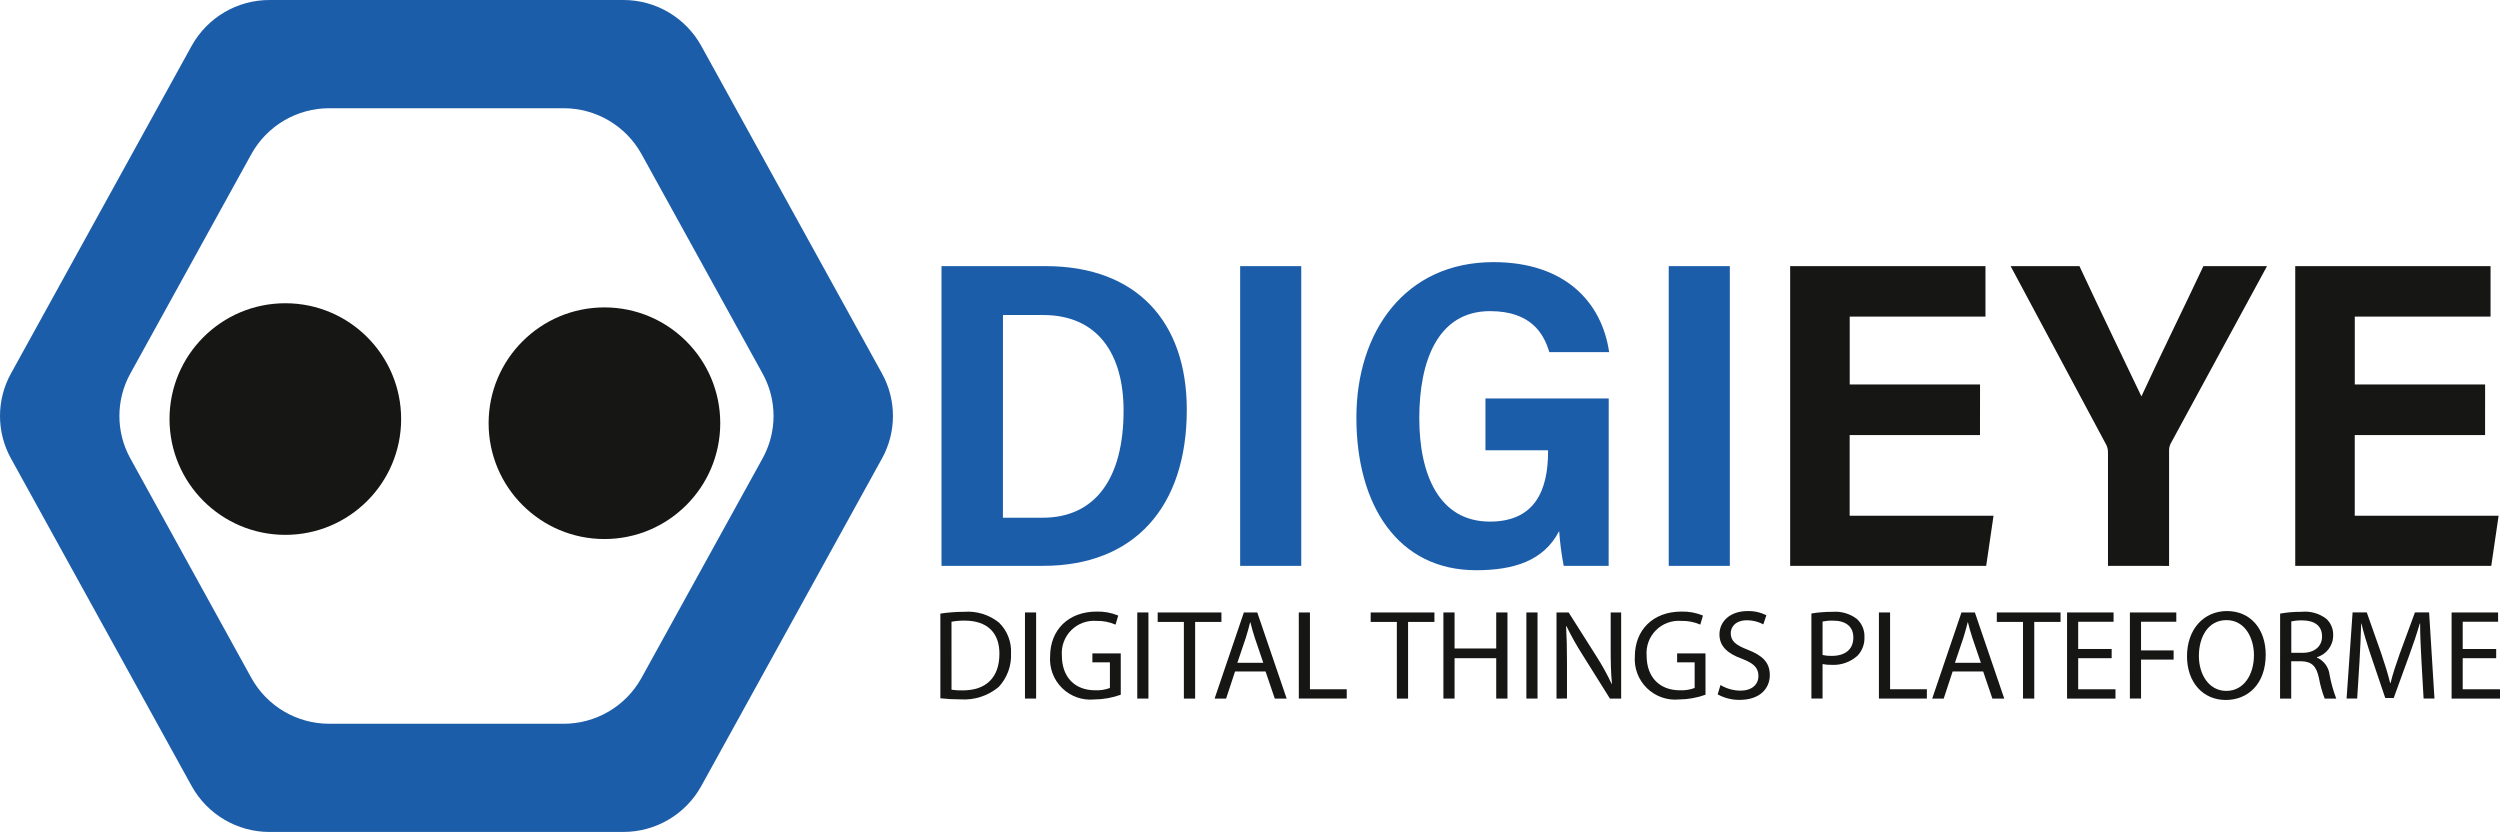
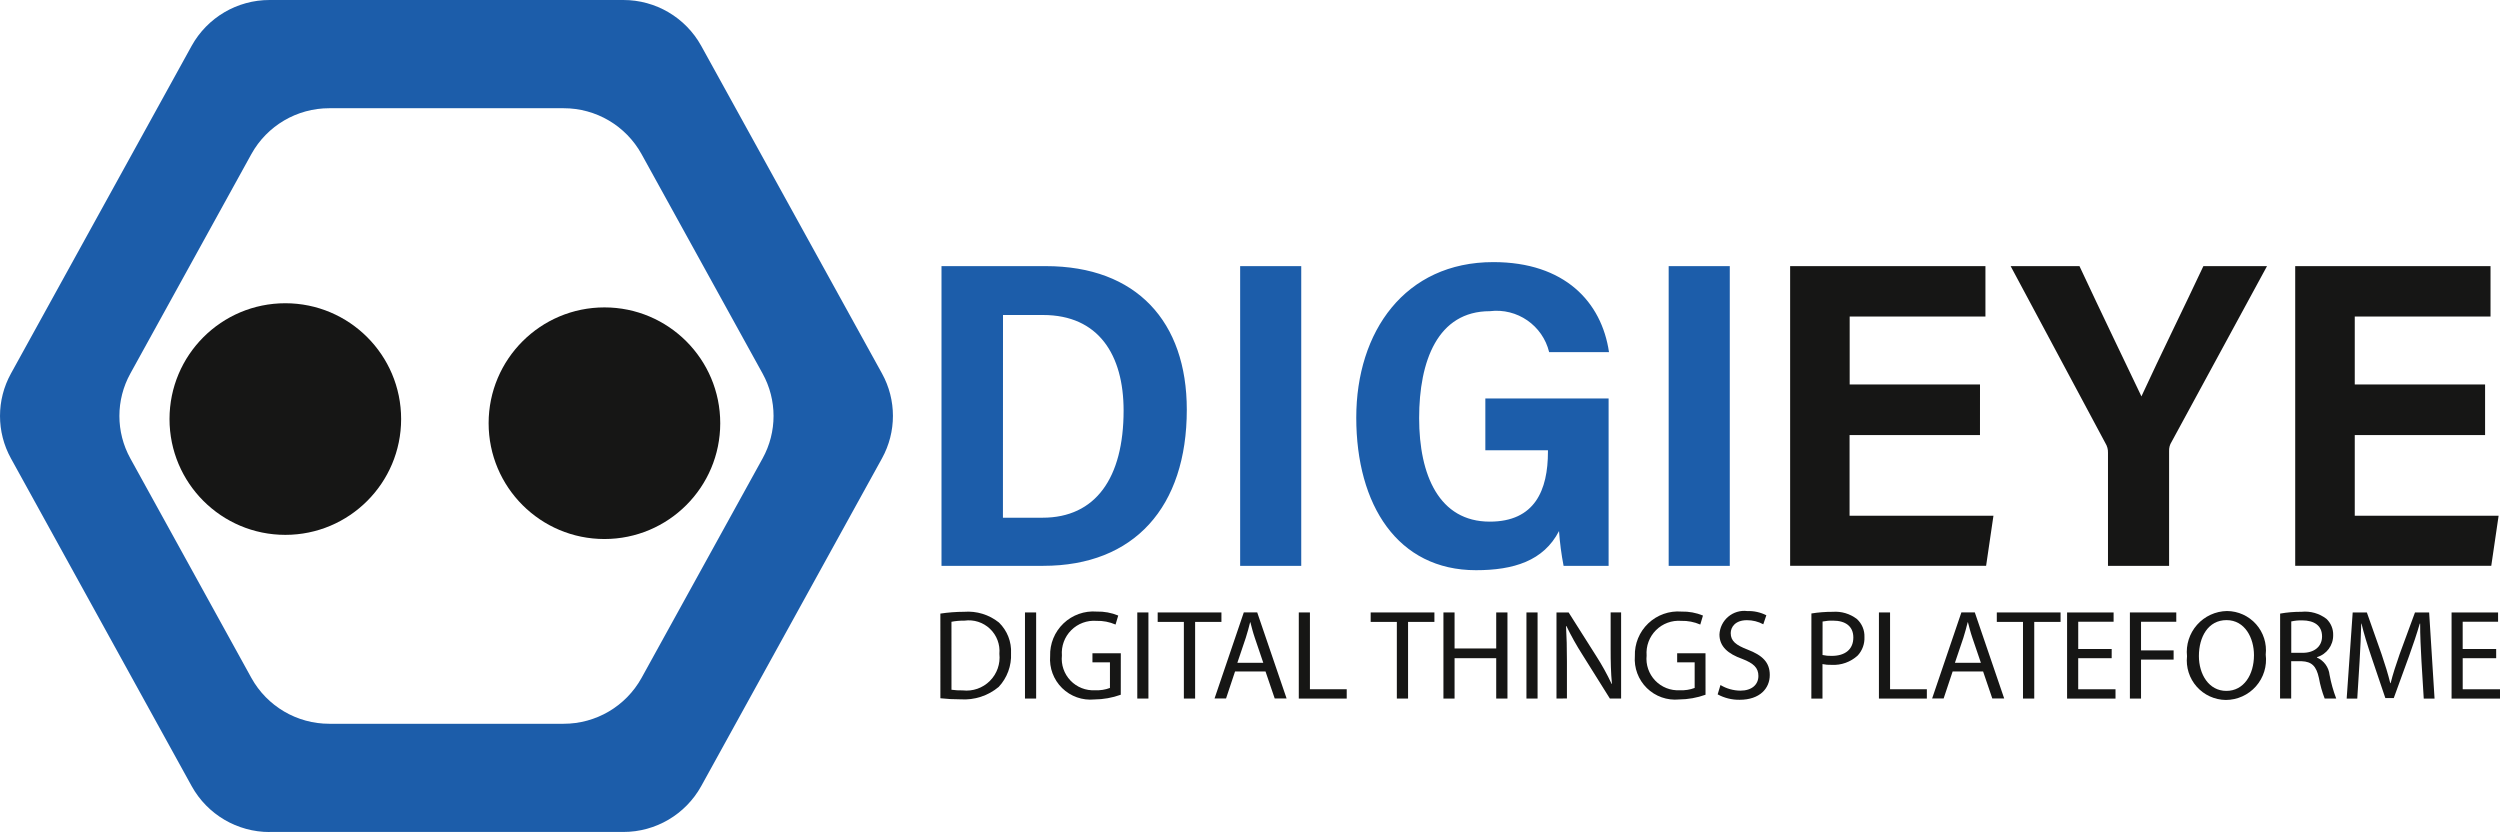
- <svg xmlns="http://www.w3.org/2000/svg" width="313.727" height="104.403" viewBox="0 0 313.727 104.403">
-   <g id="Calque_2" data-name="Calque 2" transform="translate(0)">
+ <svg xmlns="http://www.w3.org/2000/svg" width="138.808" height="46.193" viewBox="0 0 138.808 46.193">
+   <g id="Calque_2" data-name="Calque 2" transform="translate(0 0)">
    <g id="Layer_1" data-name="Layer 1" transform="translate(0 0)">
-       <path id="Path_244" data-name="Path 244" d="M33.837,104.4H78.219A11.162,11.162,0,0,0,88,98.65l22.687-41.127a11.01,11.01,0,0,0,0-10.643L88,5.754A11.162,11.162,0,0,0,78.219,0H33.837A11.167,11.167,0,0,0,24.05,5.754L1.371,46.88a11.01,11.01,0,0,0,0,10.643L24.057,98.65a11.167,11.167,0,0,0,9.786,5.754m7.483-90.821h29.4a11.162,11.162,0,0,1,9.778,5.753L95.7,46.88a11,11,0,0,1,0,10.643l-15.2,27.55a11.16,11.16,0,0,1-9.778,5.752h-29.4a11.164,11.164,0,0,1-9.78-5.753L16.355,57.523a11.01,11.01,0,0,1,0-10.643L31.547,19.332a11.166,11.166,0,0,1,9.78-5.75" transform="translate(0 0)" fill="#1c5daa" />
-       <path id="Path_245" data-name="Path 245" d="M158.68,301.055a14.533,14.533,0,1,1,14.533,14.532,14.534,14.534,0,0,1-14.533-14.532" transform="translate(-137.407 -248.467)" fill="#161615" />
-       <path id="Path_246" data-name="Path 246" d="M460.81,304.994a14.534,14.534,0,1,1,14.534,14.534,14.533,14.533,0,0,1-14.534-14.534" transform="translate(-399.493 -251.884)" fill="#161615" />
-       <path id="Path_247" data-name="Path 247" d="M903.132,248.521c11.429,0,17.711,6.993,17.711,18.011,0,12.225-6.6,19.6-18.01,19.6H890.06V248.521Zm-5.362,31.573h4.976c6.656,0,10.163-4.987,10.163-13.445,0-6.99-3.144-11.992-10.108-11.992h-5.026Zm37.435-31.573v37.612h-7.667V248.521Zm38.577,37.612h-5.64a35.995,35.995,0,0,1-.571-4.366c-1.935,3.754-5.708,4.915-10.422,4.915-9.839,0-15.024-8.19-15.024-19.143,0-10.8,6.112-19.519,17.2-19.519,8.957,0,13.6,5,14.52,11.291h-7.511c-.7-2.37-2.339-5.141-7.44-5.141-6.546,0-8.876,6.251-8.876,13.419,0,7.139,2.512,12.992,8.861,12.992,5.664,0,7.3-3.949,7.3-8.778v-.177h-7.857v-6.5h15.469Zm15.207-37.612v37.612h-7.668V248.521Z" transform="translate(-771.911 -215.125)" fill="#1c5daa" />
-       <path id="Path_248" data-name="Path 248" d="M1715.425,272.959H1699.07v10.124h18.055l-.922,6.289h-24.6V251.76h24.51v6.333h-17.036v8.521h16.355Zm16.062,16.413V275.2a2.134,2.134,0,0,0-.323-1.216l-11.894-22.22h8.637c2.644,5.664,6.1,12.84,7.776,16.345,2.465-5.35,5.33-11.127,7.776-16.345h7.986l-11.981,22.06a1.959,1.959,0,0,0-.31,1.156v14.4Zm47.323-16.413h-16.355v10.124h18.053l-.922,6.289h-24.6V251.76h24.51v6.333h-17.037v8.521h16.355Z" transform="translate(-1466.955 -218.364)" fill="#161615" />
-       <path id="Path_249" data-name="Path 249" d="M886.41,577.274a20.112,20.112,0,0,1,2.967-.224,6.221,6.221,0,0,1,4.377,1.341,5.03,5.03,0,0,1,1.523,3.881,5.777,5.777,0,0,1-1.548,4.207,6.754,6.754,0,0,1-4.785,1.558,22.465,22.465,0,0,1-2.534-.134Zm1.4,9.556a8.774,8.774,0,0,0,1.41.08c2.983,0,4.6-1.669,4.6-4.588.016-2.547-1.428-4.167-4.377-4.167a8.035,8.035,0,0,0-1.636.142Z" transform="translate(-768.403 -500.273)" fill="#161615" />
-       <path id="Path_250" data-name="Path 250" d="M967.4,577.65v10.807H966V577.65Z" transform="translate(-837.376 -500.793)" fill="#161615" />
-       <path id="Path_251" data-name="Path 251" d="M998.735,587.265a10.047,10.047,0,0,1-3.318.593,5.07,5.07,0,0,1-5.547-5.447c.015-3.224,2.228-5.581,5.852-5.581a6.606,6.606,0,0,1,2.695.5l-.338,1.137A5.609,5.609,0,0,0,995.69,578a4.041,4.041,0,0,0-4.345,4.346c0,2.741,1.65,4.361,4.169,4.361a4.635,4.635,0,0,0,1.859-.29V583.2h-2.2v-1.122h3.559Z" transform="translate(-858.089 -500.083)" fill="#161615" />
-       <path id="Path_252" data-name="Path 252" d="M1073.257,577.65v10.807h-1.4V577.65Z" transform="translate(-929.14 -500.793)" fill="#161615" />
-       <path id="Path_253" data-name="Path 253" d="M1094.517,578.837h-3.287V577.65h8v1.187h-3.3v9.62h-1.412Z" transform="translate(-945.952 -500.793)" fill="#161615" />
-       <path id="Path_254" data-name="Path 254" d="M1147.486,585.057l-1.122,3.4h-1.444l3.672-10.807h1.682l3.688,10.807h-1.491l-1.156-3.4Zm3.542-1.089-1.056-3.112c-.241-.705-.4-1.347-.563-1.972h-.031c-.161.642-.336,1.3-.547,1.956l-1.056,3.128Z" transform="translate(-992.498 -500.793)" fill="#161615" />
-       <path id="Path_255" data-name="Path 255" d="M1224.19,577.65h1.4v9.636h4.618v1.17h-6.014Z" transform="translate(-1061.204 -500.793)" fill="#161615" />
-       <path id="Path_256" data-name="Path 256" d="M1295.284,578.837H1292V577.65h8v1.187h-3.307v9.62h-1.408Z" transform="translate(-1119.993 -500.793)" fill="#161615" />
-       <path id="Path_257" data-name="Path 257" d="M1361.986,577.65v4.521h5.228V577.65h1.41v10.807h-1.41v-5.066h-5.228v5.066h-1.4V577.65Z" transform="translate(-1179.452 -500.793)" fill="#161615" />
-       <path id="Path_258" data-name="Path 258" d="M1439.977,577.65v10.807h-1.4V577.65Z" transform="translate(-1247.031 -500.793)" fill="#161615" />
-       <path id="Path_259" data-name="Path 259" d="M1467.16,588.457V577.65h1.523l3.464,5.468a30.47,30.47,0,0,1,1.94,3.511l.032-.017c-.134-1.441-.159-2.758-.159-4.441V577.65h1.314v10.807h-1.41l-3.433-5.483a34.454,34.454,0,0,1-2.02-3.608l-.048.016c.08,1.362.113,2.661.113,4.456v4.618Z" transform="translate(-1271.834 -500.793)" fill="#161615" />
-       <path id="Path_260" data-name="Path 260" d="M1549.926,587.265a10.038,10.038,0,0,1-3.317.593,5.072,5.072,0,0,1-5.549-5.447c.016-3.224,2.229-5.581,5.852-5.581a6.6,6.6,0,0,1,2.695.5l-.337,1.134a5.611,5.611,0,0,0-2.389-.464,4.042,4.042,0,0,0-4.346,4.346c0,2.741,1.652,4.361,4.169,4.361a4.63,4.63,0,0,0,1.859-.29V583.2h-2.2v-1.122h3.558Z" transform="translate(-1335.9 -500.083)" fill="#161615" />
-       <path id="Path_261" data-name="Path 261" d="M1619.366,585.64a4.924,4.924,0,0,0,2.5.705c1.428,0,2.261-.752,2.261-1.843,0-1.01-.578-1.587-2.036-2.145-1.764-.627-2.855-1.539-2.855-3.063,0-1.684,1.4-2.933,3.5-2.933a4.914,4.914,0,0,1,2.389.528l-.383,1.138a4.313,4.313,0,0,0-2.052-.513c-1.475,0-2.037.882-2.037,1.619,0,1.011.657,1.508,2.145,2.085,1.829.707,2.758,1.587,2.758,3.176,0,1.666-1.233,3.11-3.783,3.11a5.6,5.6,0,0,1-2.758-.689Z" transform="translate(-1403.461 -499.676)" fill="#161615" />
-       <path id="Path_262" data-name="Path 262" d="M1707.38,577.256a16.315,16.315,0,0,1,2.681-.208,4.435,4.435,0,0,1,3.03.9,2.9,2.9,0,0,1,.946,2.262,3.208,3.208,0,0,1-.834,2.308,4.476,4.476,0,0,1-3.3,1.185,4.778,4.778,0,0,1-1.122-.1v4.33h-1.4Zm1.4,5.212a4.717,4.717,0,0,0,1.153.111c1.684,0,2.711-.816,2.711-2.308,0-1.427-1.01-2.116-2.547-2.116a5.852,5.852,0,0,0-1.314.111Z" transform="translate(-1480.066 -500.271)" fill="#161615" />
-       <path id="Path_263" data-name="Path 263" d="M1771,577.65h1.4v9.636h4.617v1.17H1771Z" transform="translate(-1535.213 -500.793)" fill="#161615" />
-       <path id="Path_264" data-name="Path 264" d="M1823.906,585.057l-1.122,3.4h-1.443l3.672-10.807h1.682l3.688,10.807h-1.491l-1.156-3.4Zm3.543-1.089-1.061-3.112c-.241-.705-.4-1.347-.562-1.972h-.031c-.161.642-.336,1.3-.545,1.956l-1.058,3.128Z" transform="translate(-1578.867 -500.793)" fill="#161615" />
-       <path id="Path_265" data-name="Path 265" d="M1885.488,578.837H1882.2V577.65h8v1.187h-3.3v9.62h-1.412Z" transform="translate(-1631.619 -500.793)" fill="#161615" />
-       <path id="Path_266" data-name="Path 266" d="M1956.427,583.391h-4.2v3.9h4.68v1.17h-6.077V577.65h5.837v1.169h-4.44v3.416h4.2Z" transform="translate(-1691.433 -500.793)" fill="#161615" />
-       <path id="Path_267" data-name="Path 267" d="M2009.66,577.65h5.821v1.169h-4.424v3.593h4.088v1.154h-4.088v4.89h-1.4Z" transform="translate(-1742.376 -500.793)" fill="#161615" />
-       <path id="Path_268" data-name="Path 268" d="M2072.987,581.807c0,3.72-2.26,5.692-5.017,5.692-2.855,0-4.86-2.213-4.86-5.484,0-3.431,2.133-5.675,5.018-5.675C2071.08,576.34,2072.987,578.6,2072.987,581.807Zm-8.386.177c0,2.309,1.252,4.377,3.446,4.377s3.464-2.036,3.464-4.491c0-2.145-1.122-4.392-3.447-4.392S2064.6,579.61,2064.6,581.984Z" transform="translate(-1788.661 -499.659)" fill="#161615" />
-       <path id="Path_269" data-name="Path 269" d="M2150.254,577.27a14.669,14.669,0,0,1,2.681-.224,4.4,4.4,0,0,1,3.125.882,2.684,2.684,0,0,1,.85,2.052,2.835,2.835,0,0,1-2.037,2.758v.048a2.7,2.7,0,0,1,1.589,2.18,17.142,17.142,0,0,0,.833,2.967h-1.449a14.1,14.1,0,0,1-.723-2.581c-.32-1.492-.9-2.053-2.164-2.1h-1.314v4.683h-1.4Zm1.4,4.923h1.425c1.493,0,2.438-.818,2.438-2.052,0-1.394-1.011-2.011-2.486-2.02a5.7,5.7,0,0,0-1.377.134Z" transform="translate(-1864.119 -500.269)" fill="#161615" />
-       <path id="Path_270" data-name="Path 270" d="M2221.9,583.71c-.08-1.505-.175-3.318-.161-4.665h-.048c-.369,1.268-.817,2.613-1.364,4.1l-1.908,5.243h-1.058l-1.742-5.147c-.514-1.524-.947-2.919-1.25-4.2h-.034c-.03,1.347-.111,3.16-.208,4.779l-.29,4.633h-1.33l.754-10.807h1.779l1.844,5.228c.449,1.33.819,2.516,1.091,3.638h.047c.268-1.089.658-2.279,1.139-3.638l1.924-5.228h1.779l.67,10.807h-1.363Z" transform="translate(-1918.032 -500.793)" fill="#161615" />
-       <path id="Path_271" data-name="Path 271" d="M2316.357,583.391h-4.2v3.9h4.682v1.17h-6.077V577.65h5.836v1.169h-4.44v3.416h4.2Z" transform="translate(-2003.11 -500.793)" fill="#161615" />
+       <path id="Path_244" data-name="Path 244" d="M14.971,46.193H34.608a4.938,4.938,0,0,0,4.326-2.546l10.038-18.2a4.872,4.872,0,0,0,0-4.709L38.934,2.546A4.938,4.938,0,0,0,34.608,0H14.971a4.941,4.941,0,0,0-4.33,2.546L.607,20.742a4.872,4.872,0,0,0,0,4.709l10.037,18.2a4.941,4.941,0,0,0,4.33,2.546M18.285,6.009H31.294A4.938,4.938,0,0,1,35.62,8.555l6.723,12.187a4.869,4.869,0,0,1,0,4.709L35.62,37.641a4.938,4.938,0,0,1-4.326,2.545H18.285a4.94,4.94,0,0,1-4.327-2.545L7.236,25.451a4.872,4.872,0,0,1,0-4.709L13.958,8.553a4.94,4.94,0,0,1,4.327-2.544" transform="translate(0 0)" fill="#1c5daa" />
+       <path id="Path_245" data-name="Path 245" d="M158.68,292.951a6.43,6.43,0,1,1,6.43,6.43,6.43,6.43,0,0,1-6.43-6.43" transform="translate(-149.268 -269.684)" fill="#161615" />
+       <path id="Path_246" data-name="Path 246" d="M460.81,296.89a6.43,6.43,0,1,1,6.431,6.43,6.43,6.43,0,0,1-6.431-6.43" transform="translate(-433.68 -273.392)" fill="#161615" />
+       <path id="Path_247" data-name="Path 247" d="M895.844,248.242c5.057,0,7.836,3.094,7.836,7.969,0,5.409-2.921,8.672-7.968,8.672H890.06V248.242Zm-2.373,13.969h2.2c2.945,0,4.5-2.207,4.5-5.949,0-3.093-1.391-5.306-4.472-5.306h-2.224Zm16.563-13.969v16.641h-3.392V248.242ZM927.1,264.883h-2.5a15.937,15.937,0,0,1-.253-1.932c-.856,1.661-2.526,2.174-4.611,2.174-4.353,0-6.647-3.624-6.647-8.47,0-4.777,2.7-8.636,7.609-8.636,3.963,0,6.016,2.213,6.424,5h-3.323a3.007,3.007,0,0,0-3.292-2.275c-2.9,0-3.927,2.766-3.927,5.937s1.112,5.748,3.921,5.748c2.506,0,3.231-1.747,3.231-3.884v-.078h-3.476V255.59h6.844Zm6.728-16.641v16.641h-3.393V248.242Z" transform="translate(-837.785 -233.466)" fill="#1c5daa" />
+       <path id="Path_248" data-name="Path 248" d="M1702.141,261.139H1694.9v4.479h7.989l-.408,2.782H1691.6V251.76h10.844v2.8h-7.538v3.77h7.236Zm7.107,7.262v-6.272a.944.944,0,0,0-.143-.538l-5.262-9.831h3.822c1.17,2.506,2.7,5.681,3.44,7.232,1.091-2.367,2.358-4.923,3.44-7.232h3.533l-5.3,9.76a.866.866,0,0,0-.137.511v6.37Zm20.938-7.262h-7.236v4.479h7.987l-.408,2.782h-10.886V251.76h10.845v2.8h-7.538v3.77h7.236Z" transform="translate(-1592.206 -236.984)" fill="#161615" />
+       <path id="Path_249" data-name="Path 249" d="M886.41,577.149a8.9,8.9,0,0,1,1.313-.1,2.753,2.753,0,0,1,1.937.593,2.226,2.226,0,0,1,.674,1.717,2.556,2.556,0,0,1-.685,1.861,2.988,2.988,0,0,1-2.117.689,9.94,9.94,0,0,1-1.121-.059Zm.617,4.228a3.879,3.879,0,0,0,.624.036,1.839,1.839,0,0,0,2.036-2.03,1.705,1.705,0,0,0-1.937-1.843,3.554,3.554,0,0,0-.724.063Z" transform="translate(-834.198 -543.08)" fill="#161615" />
+       <path id="Path_250" data-name="Path 250" d="M966.62,577.65v4.781H966V577.65Z" transform="translate(-909.09 -543.645)" fill="#161615" />
+       <path id="Path_251" data-name="Path 251" d="M993.793,581.447a4.445,4.445,0,0,1-1.468.262,2.243,2.243,0,0,1-2.454-2.41,2.4,2.4,0,0,1,2.589-2.469,2.923,2.923,0,0,1,1.192.22l-.149.5a2.482,2.482,0,0,0-1.057-.205,1.788,1.788,0,0,0-1.922,1.923,1.752,1.752,0,0,0,1.845,1.93,2.051,2.051,0,0,0,.823-.128v-1.424h-.972v-.5h1.575Z" transform="translate(-931.564 -542.873)" fill="#161615" />
+       <path id="Path_252" data-name="Path 252" d="M1072.478,577.65v4.781h-.618V577.65Z" transform="translate(-1008.714 -543.645)" fill="#161615" />
+       <path id="Path_253" data-name="Path 253" d="M1092.684,578.175h-1.454v-.525h3.54v.525h-1.461v4.256h-.625Z" transform="translate(-1026.952 -543.645)" fill="#161615" />
+       <path id="Path_254" data-name="Path 254" d="M1146.055,580.927l-.5,1.5h-.639l1.625-4.781h.744l1.632,4.781h-.66l-.511-1.5Zm1.567-.482-.467-1.377c-.107-.312-.178-.6-.249-.873h-.014c-.071.284-.149.574-.242.865l-.467,1.384Z" transform="translate(-1077.481 -543.645)" fill="#161615" />
+       <path id="Path_255" data-name="Path 255" d="M1224.19,577.65h.618v4.264h2.043v.518h-2.661Z" transform="translate(-1152.077 -543.645)" fill="#161615" />
+       <path id="Path_256" data-name="Path 256" d="M1293.453,578.175H1292v-.525h3.539v.525h-1.463v4.256h-.623Z" transform="translate(-1215.896 -543.645)" fill="#161615" />
+       <path id="Path_257" data-name="Path 257" d="M1361.208,577.65v2h2.313v-2h.624v4.781h-.624V580.19h-2.313v2.242h-.618V577.65Z" transform="translate(-1280.446 -543.645)" fill="#161615" />
+       <path id="Path_258" data-name="Path 258" d="M1439.2,577.65v4.781h-.618V577.65Z" transform="translate(-1353.829 -543.645)" fill="#161615" />
+       <path id="Path_259" data-name="Path 259" d="M1467.16,582.431V577.65h.674l1.532,2.419a13.479,13.479,0,0,1,.858,1.553l.014-.008c-.059-.638-.071-1.22-.071-1.965v-2h.581v4.781h-.624l-1.519-2.426a15.24,15.24,0,0,1-.894-1.6l-.021.007c.035.6.05,1.177.05,1.972v2.043Z" transform="translate(-1380.739 -543.645)" fill="#161615" />
+       <path id="Path_260" data-name="Path 260" d="M1544.983,581.447a4.44,4.44,0,0,1-1.468.262,2.244,2.244,0,0,1-2.455-2.41,2.4,2.4,0,0,1,2.589-2.469,2.92,2.92,0,0,1,1.192.22l-.149.5a2.483,2.483,0,0,0-1.057-.205,1.789,1.789,0,0,0-1.923,1.923,1.753,1.753,0,0,0,1.845,1.93,2.048,2.048,0,0,0,.823-.128v-1.424h-.972v-.5h1.574Z" transform="translate(-1450.287 -542.873)" fill="#161615" />
+       <path id="Path_261" data-name="Path 261" d="M1619.167,580.466a2.179,2.179,0,0,0,1.106.312c.632,0,1-.333,1-.815,0-.447-.256-.7-.9-.949-.781-.278-1.263-.681-1.263-1.355a1.377,1.377,0,0,1,1.547-1.3,2.174,2.174,0,0,1,1.057.234l-.17.5a1.908,1.908,0,0,0-.908-.227c-.653,0-.9.39-.9.716,0,.447.291.667.949.922.809.313,1.22.7,1.22,1.405,0,.737-.546,1.376-1.674,1.376a2.477,2.477,0,0,1-1.22-.3Z" transform="translate(-1523.641 -542.431)" fill="#161615" />
+       <path id="Path_262" data-name="Path 262" d="M1707.38,577.14a7.217,7.217,0,0,1,1.186-.092,1.962,1.962,0,0,1,1.34.4,1.284,1.284,0,0,1,.419,1,1.419,1.419,0,0,1-.369,1.021,1.98,1.98,0,0,1-1.461.524,2.112,2.112,0,0,1-.5-.043v1.916h-.618Zm.618,2.306a2.086,2.086,0,0,0,.51.049c.745,0,1.2-.361,1.2-1.021,0-.631-.447-.936-1.127-.936a2.588,2.588,0,0,0-.581.049Z" transform="translate(-1606.805 -543.078)" fill="#161615" />
+       <path id="Path_263" data-name="Path 263" d="M1771,577.65h.618v4.264h2.043v.518H1771Z" transform="translate(-1666.676 -543.645)" fill="#161615" />
+       <path id="Path_264" data-name="Path 264" d="M1822.475,580.927l-.5,1.5h-.639l1.625-4.781h.744l1.632,4.781h-.66l-.511-1.5Zm1.568-.482-.469-1.377c-.107-.312-.178-.6-.249-.873h-.014c-.071.284-.149.574-.241.865l-.468,1.384Z" transform="translate(-1714.058 -543.645)" fill="#161615" />
+       <path id="Path_265" data-name="Path 265" d="M1883.654,578.175H1882.2v-.525h3.54v.525h-1.461v4.256h-.625Z" transform="translate(-1771.331 -543.645)" fill="#161615" />
+       <path id="Path_266" data-name="Path 266" d="M1953.307,580.19h-1.858v1.724h2.071v.518h-2.689V577.65h2.583v.517h-1.964v1.511h1.858Z" transform="translate(-1836.06 -543.645)" fill="#161615" />
+       <path id="Path_267" data-name="Path 267" d="M2009.66,577.65h2.575v.517h-1.957v1.59h1.809v.511h-1.809v2.164h-.618Z" transform="translate(-1891.401 -543.645)" fill="#161615" />
+       <path id="Path_268" data-name="Path 268" d="M2067.48,578.759a2.239,2.239,0,0,1-2.22,2.518,2.192,2.192,0,0,1-2.15-2.427,2.271,2.271,0,0,1,2.22-2.511A2.177,2.177,0,0,1,2067.48,578.759Zm-3.71.078c0,1.021.554,1.937,1.525,1.937s1.533-.9,1.533-1.987c0-.949-.5-1.943-1.525-1.943S2063.77,577.787,2063.77,578.837Z" transform="translate(-1941.68 -542.413)" fill="#161615" />
+       <path id="Path_269" data-name="Path 269" d="M2150.252,577.145a6.485,6.485,0,0,1,1.186-.1,1.945,1.945,0,0,1,1.383.39,1.188,1.188,0,0,1,.376.908,1.254,1.254,0,0,1-.9,1.22v.021a1.192,1.192,0,0,1,.7.964,7.58,7.58,0,0,0,.369,1.313h-.641a6.257,6.257,0,0,1-.32-1.142c-.142-.66-.4-.908-.957-.93h-.582v2.072h-.618Zm.618,2.178h.631c.661,0,1.079-.362,1.079-.908,0-.617-.447-.89-1.1-.894a2.523,2.523,0,0,0-.61.059Z" transform="translate(-2023.652 -543.076)" fill="#161615" />
+       <path id="Path_270" data-name="Path 270" d="M2216.665,580.331c-.035-.666-.078-1.468-.071-2.064h-.021c-.163.561-.361,1.156-.6,1.816l-.844,2.32h-.468l-.771-2.277c-.227-.674-.419-1.291-.553-1.859h-.015c-.013.6-.049,1.4-.092,2.115l-.128,2.05h-.588l.334-4.781h.787l.816,2.313c.2.588.362,1.113.483,1.61h.021c.119-.482.291-1.008.5-1.61l.851-2.313h.787l.3,4.781h-.6Z" transform="translate(-2082.219 -543.644)" fill="#161615" />
+       <path id="Path_271" data-name="Path 271" d="M2313.236,580.19h-1.859v1.724h2.071v.518h-2.689V577.65h2.582v.517h-1.965v1.511h1.859Z" transform="translate(-2174.64 -543.645)" fill="#161615" />
    </g>
  </g>
</svg>
